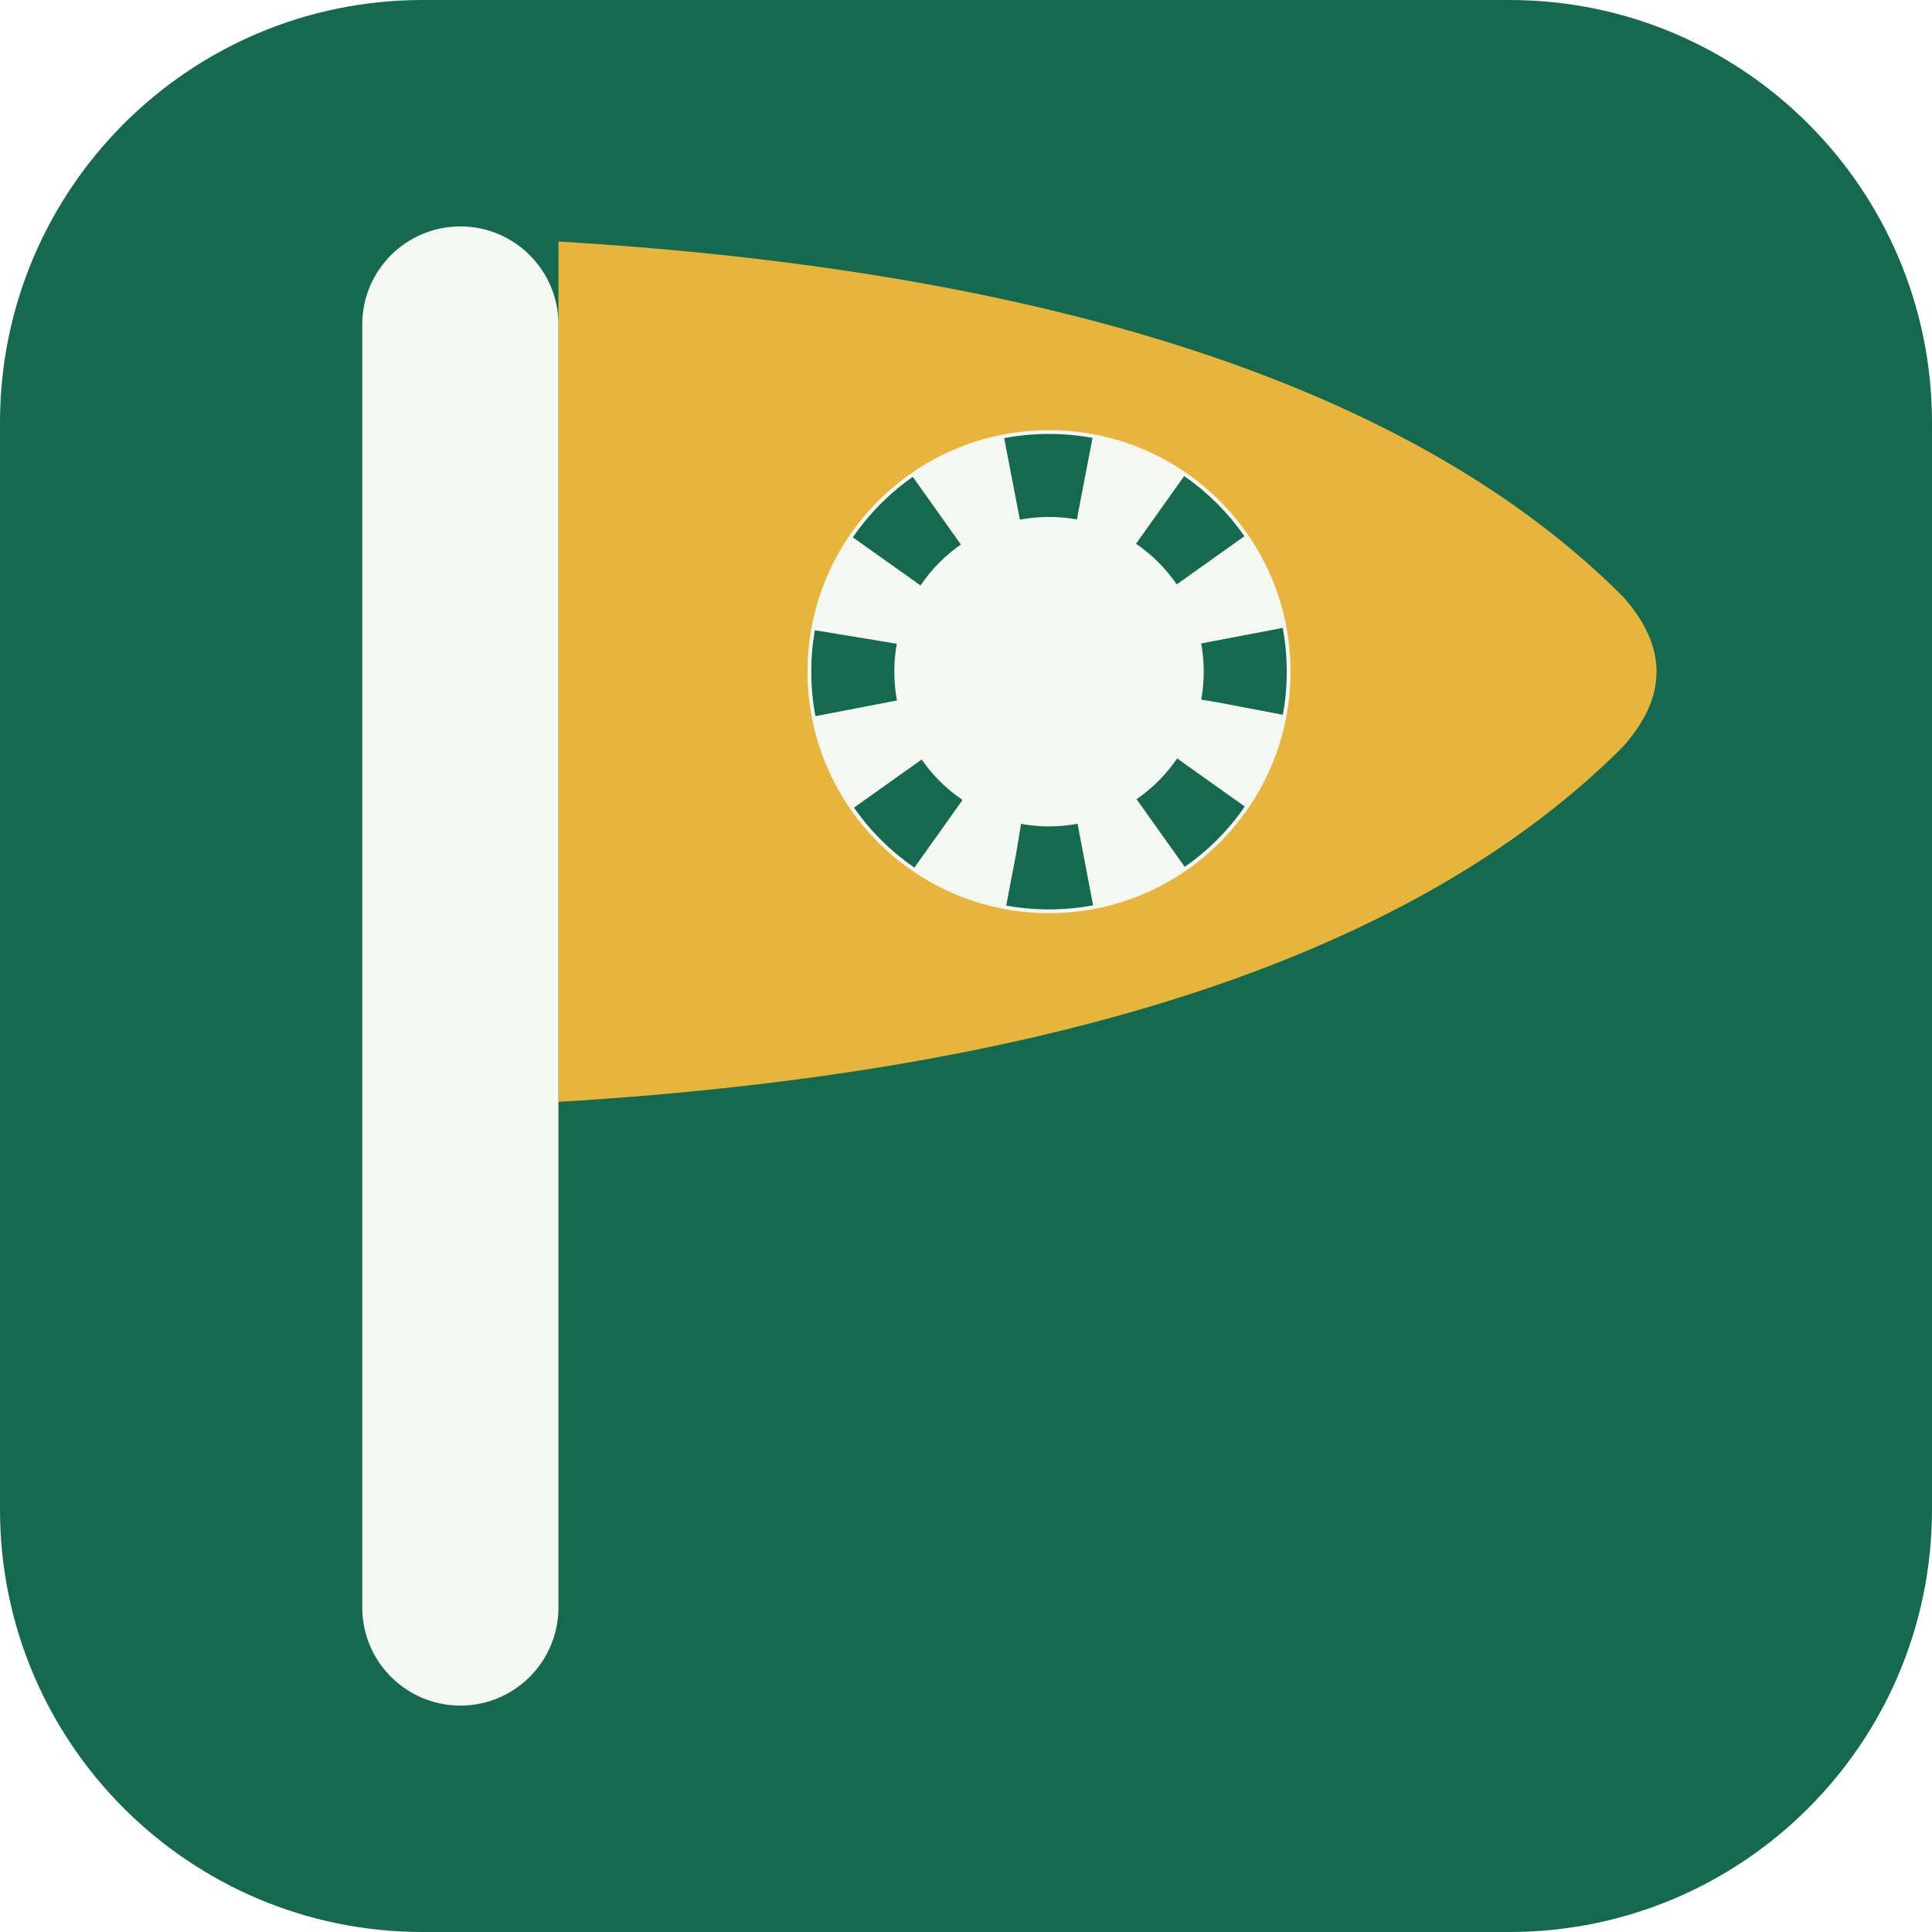
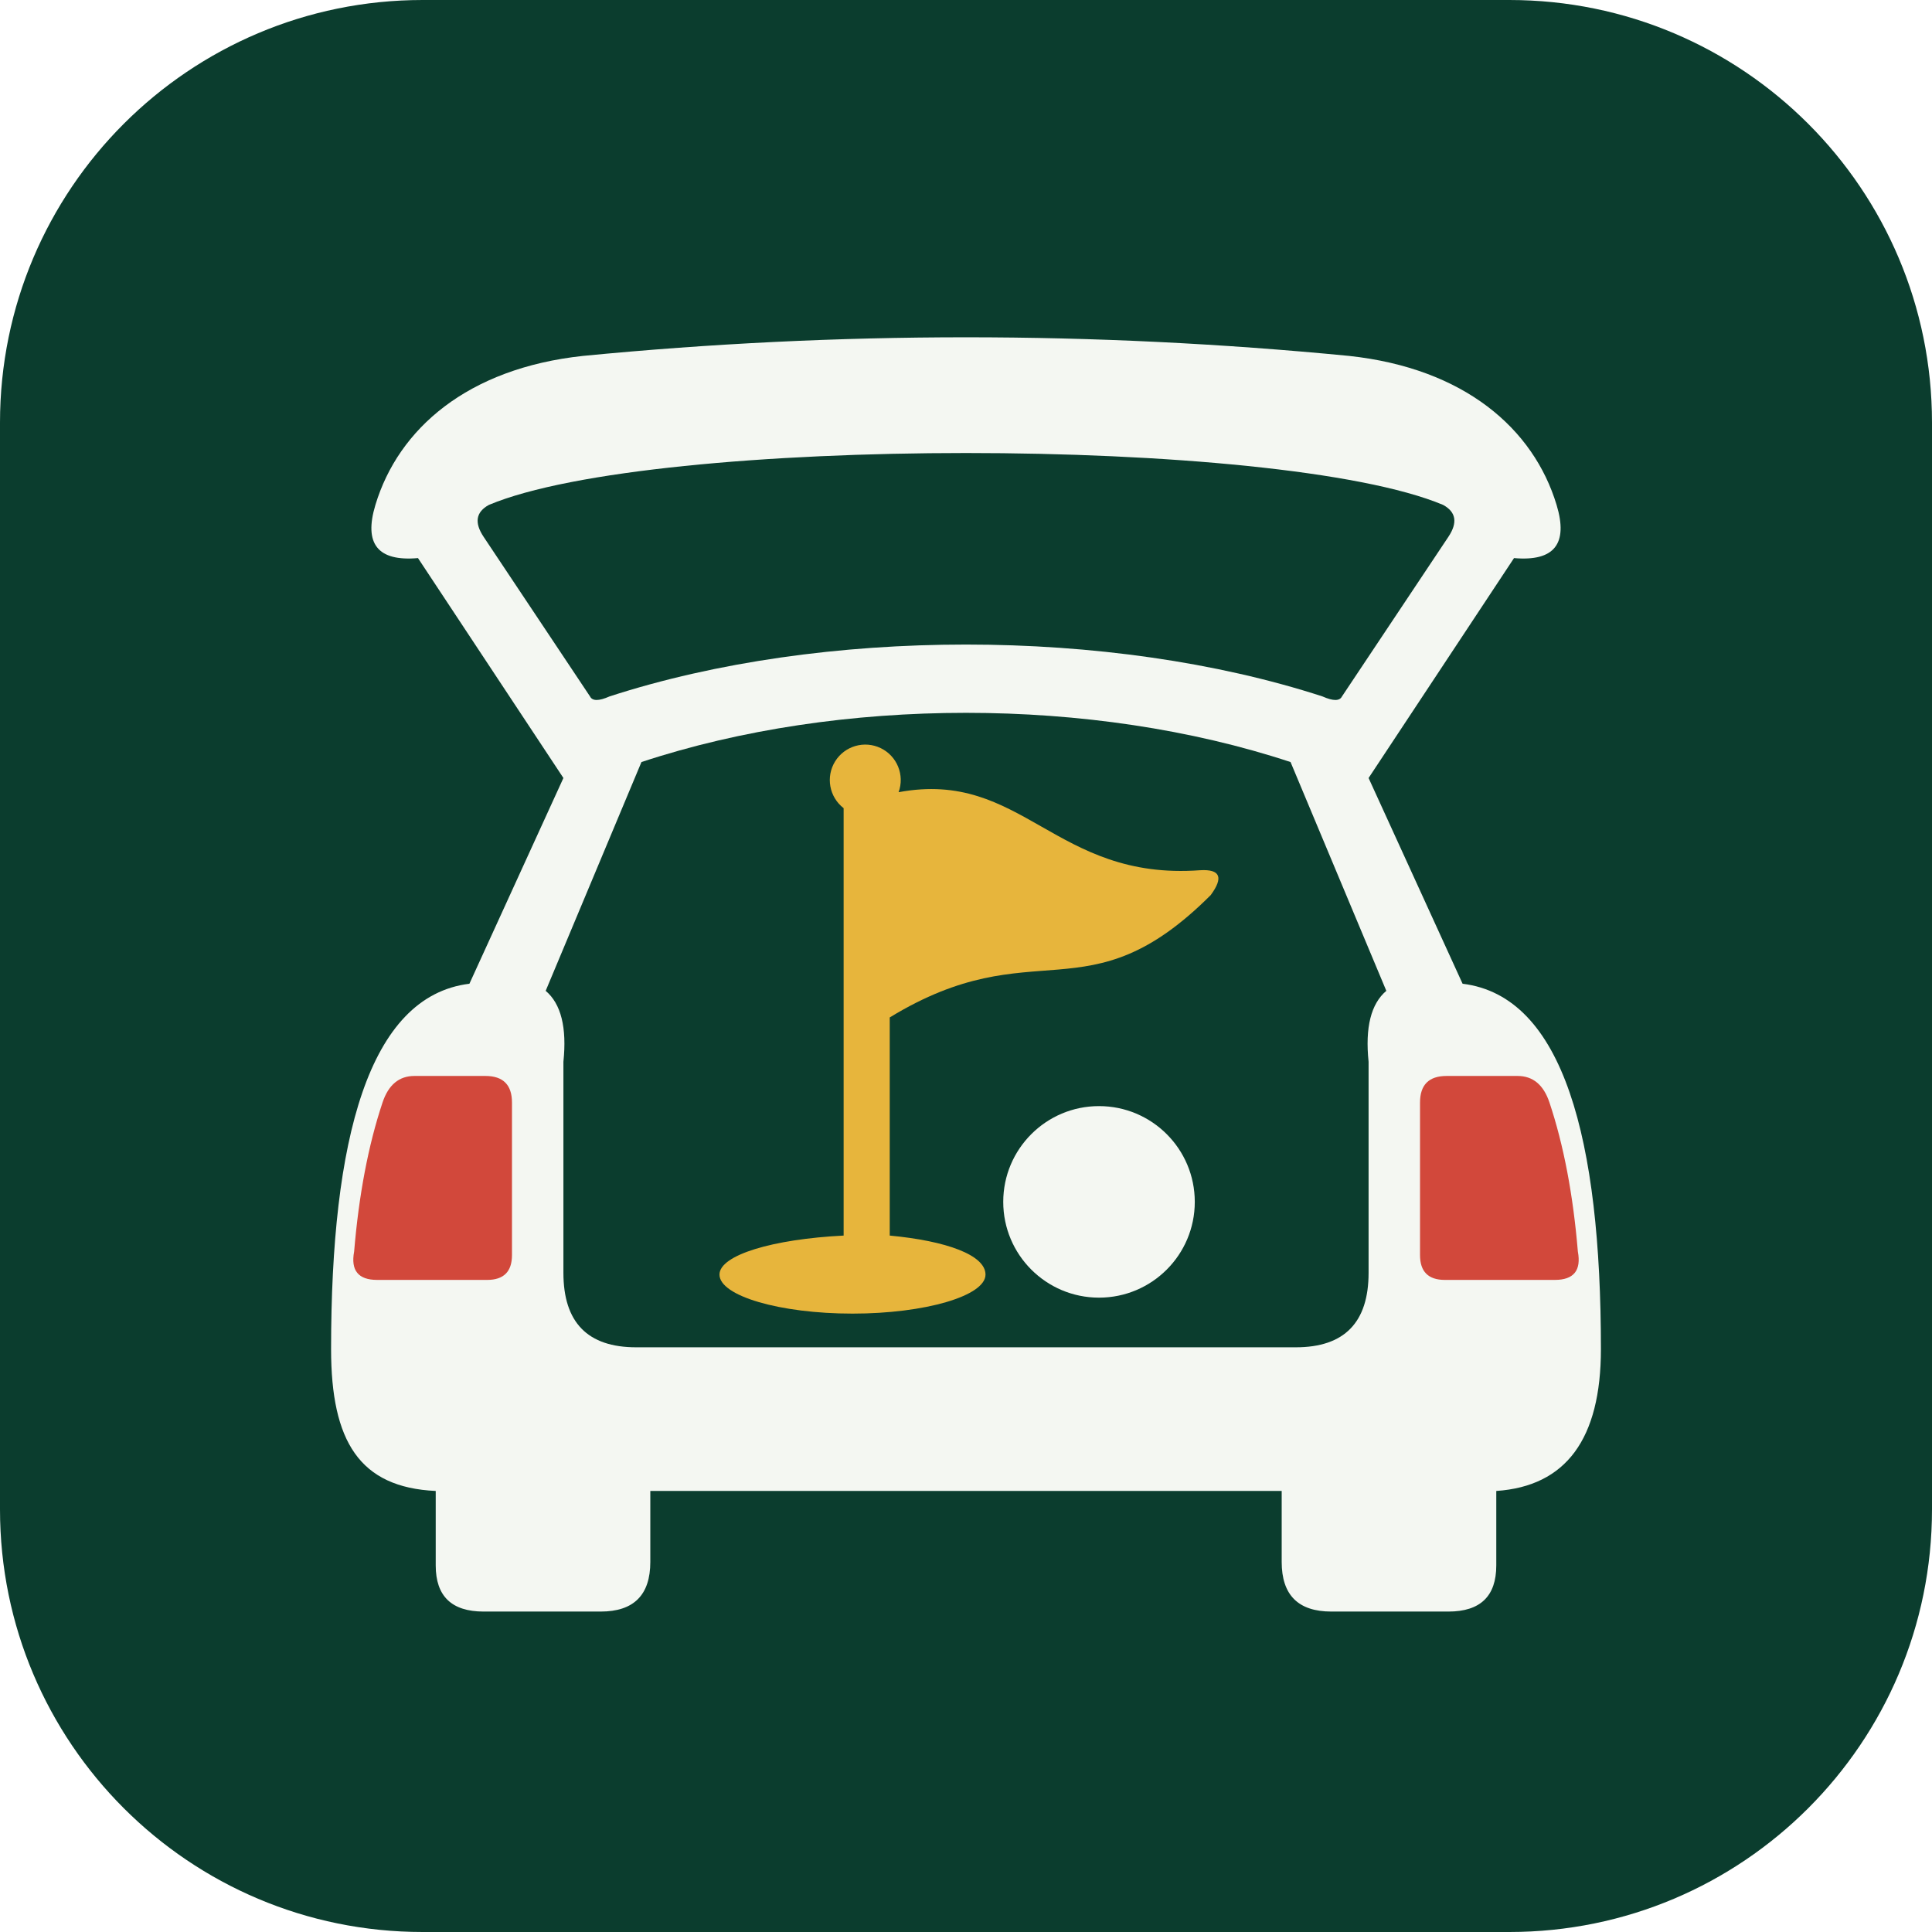
<svg xmlns="http://www.w3.org/2000/svg" viewBox="0 0 512 512" width="512" height="512">
-   <rect width="512" height="512" rx="112" fill="#14694e" />
-   <path d="M148 64 C282 72 376 104 430 158 Q448 178 430 198 C376 252 282 284 148 292 Z" fill="#e7b53c" />
-   <rect x="96" y="60" width="52" height="392" rx="26" fill="#f4f7f2" />
-   <circle cx="278" cy="178" r="64" fill="#f4f7f2" />
-   <circle cx="278" cy="178" r="52" fill="none" stroke="#14694e" stroke-width="22" stroke-dasharray="19 21.8" stroke-dashoffset="9.5" transform="rotate(-90 278 178)" />
+   <rect width="512" height="512" rx="112" fill="#0b3d2e" />
+   <g transform="translate(256 256) scale(0.47) translate(-512 -506)">
+     <path fill="#f4f7f2" fill-rule="evenodd" d="M296 162Q512 141 728 162C793 169 832 203 845 246Q855 279 821 276L739 400L792 516C849 523 870 604 870 722Q870 798 811 802V844Q811 870 784 870H718Q690 870 690 842V802H334V842Q334 870 306 870H240Q213 870 213 844V802C170 800 154 774 154 722C154 604 175 523 232 516L285 400L203 276Q169 279 179 246C192 203 231 169 296 162ZM243 246Q232 252 240 264L300 354Q302 358 311 354C431 315 593 315 713 354Q722 358 724 354L784 264Q792 252 781 246C688 207 336 207 243 246ZM329 391L275 520Q288 531 285 560V679Q285 721 326 721H698Q739 721 739 679V560Q736 531 749 520L695 391C583 354 441 354 329 391Z" />
+     <path fill="#e7b53c" d="M443 658V417A20 20 0 1 1 474 408C544 395 562 458 644 452Q661 451 650 466C580 536 551 485 469 535V658C501 661 523 669 523 680C523 692 489 702 448 702S373 692 373 680C373 669 403 660 443 658Z" />
+     <circle cx="587" cy="639" r="54" fill="#f4f7f2" />
+     <path fill="#d2483b" d="M201 568H241Q256 568 256 583V669Q256 683 242 683H180Q164 683 167 667Q171 619 183 583Q188 568 201 568Z" />
+     <path fill="#d2483b" d="M783 568H823Q836 568 841 583Q853 619 857 667Q860 683 844 683H782Q768 683 768 669V583Q768 568 783 568Z" />
+   </g>
</svg>
